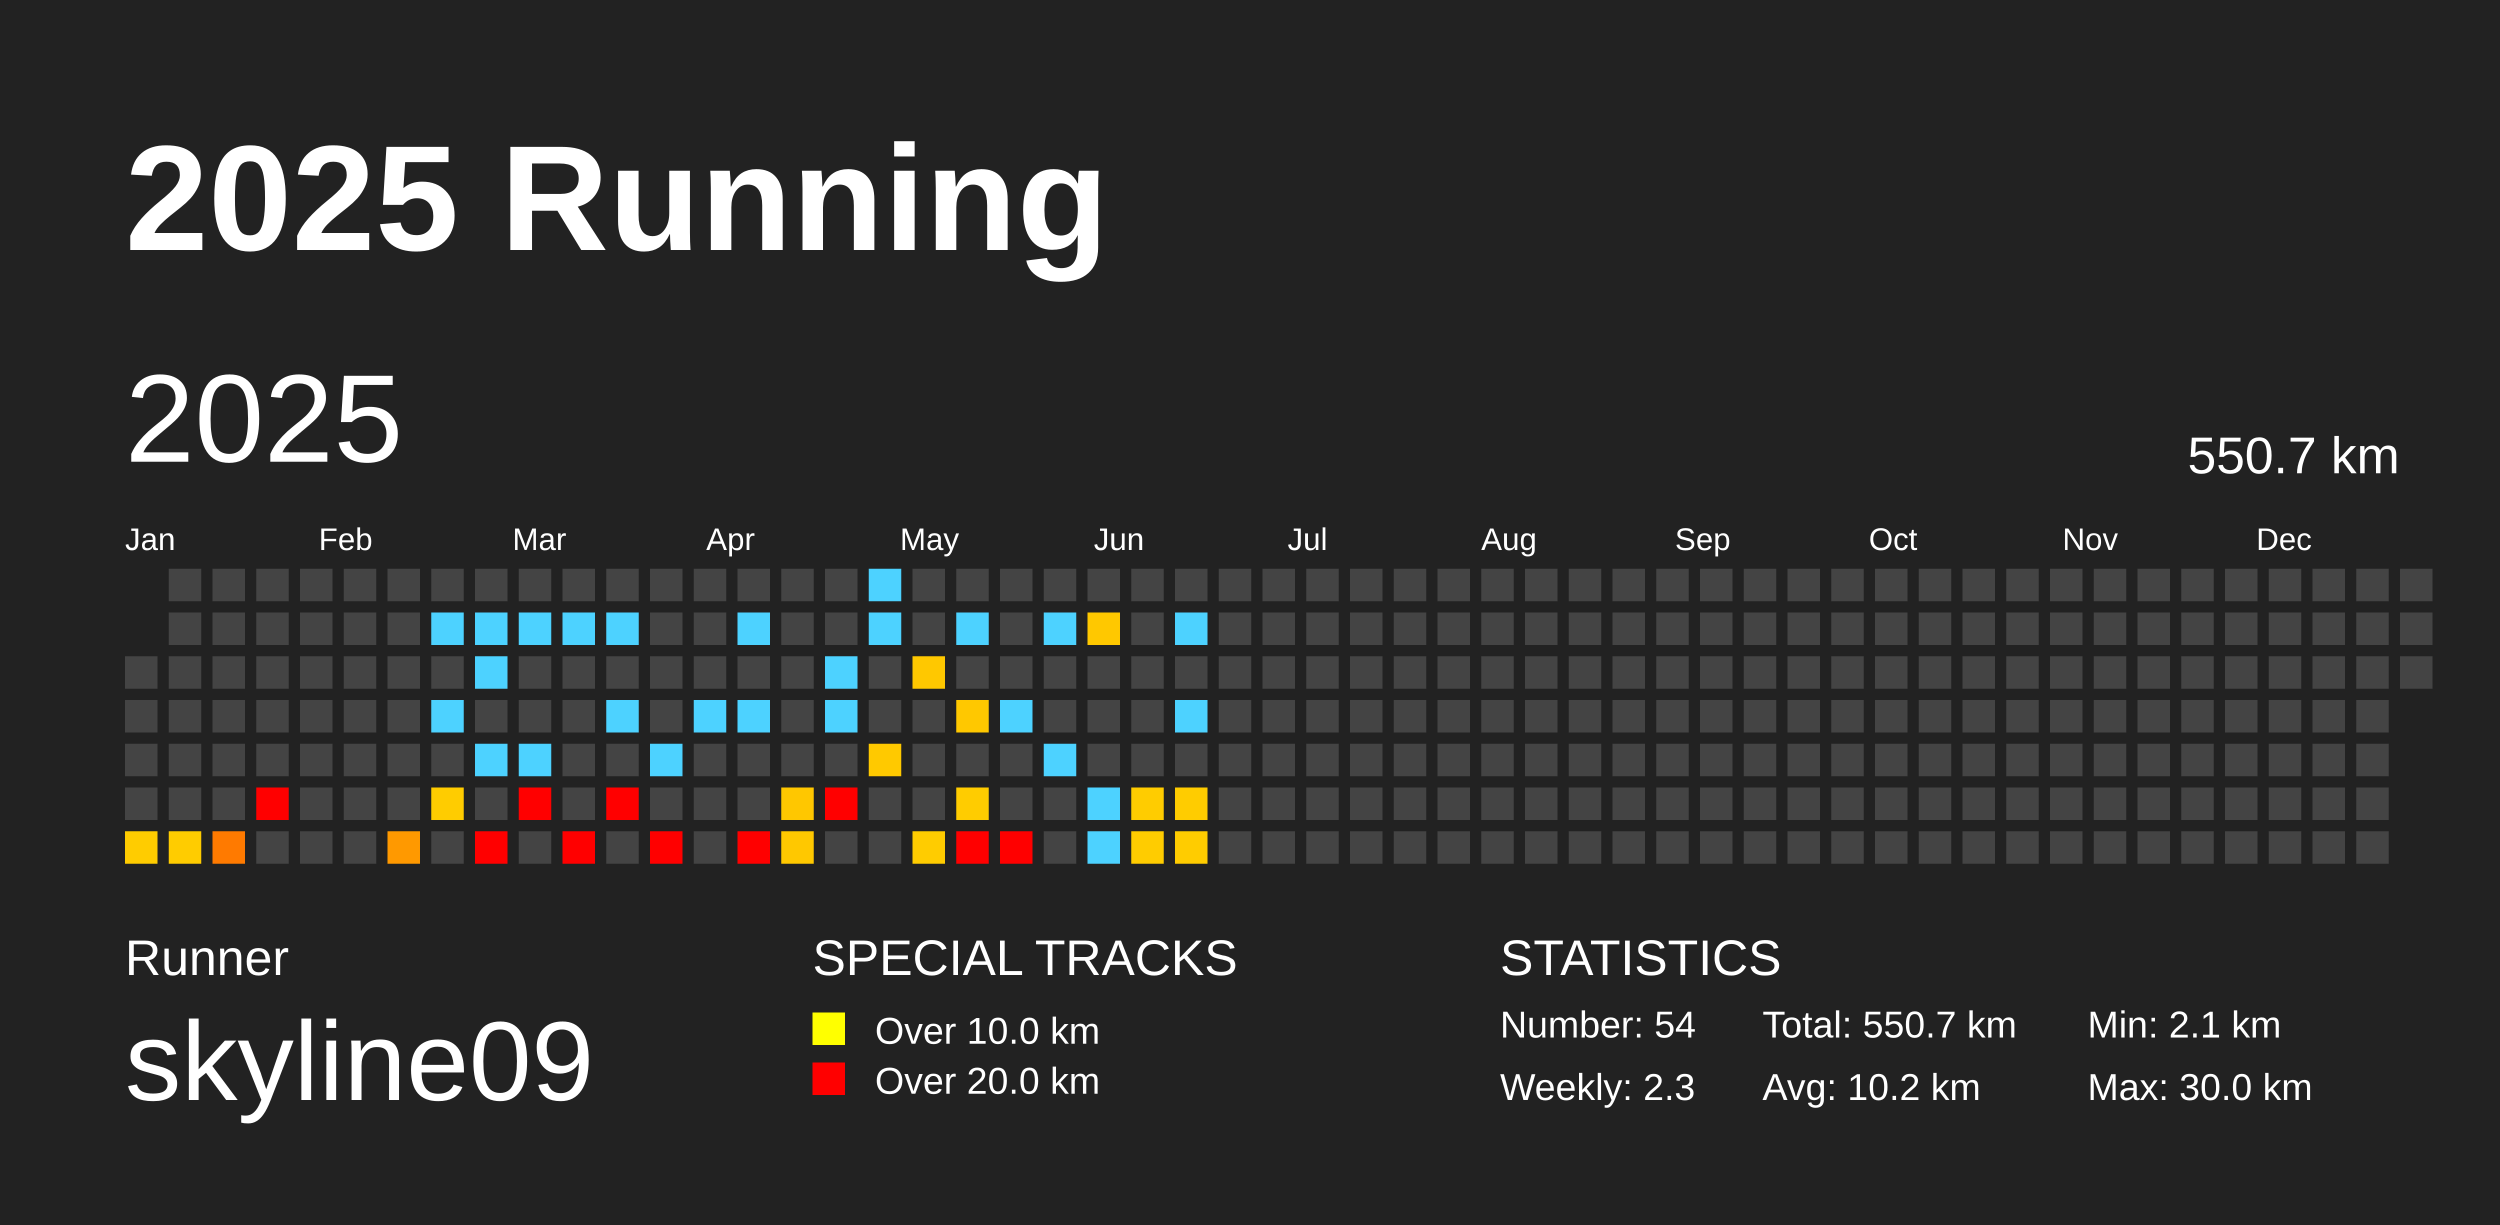
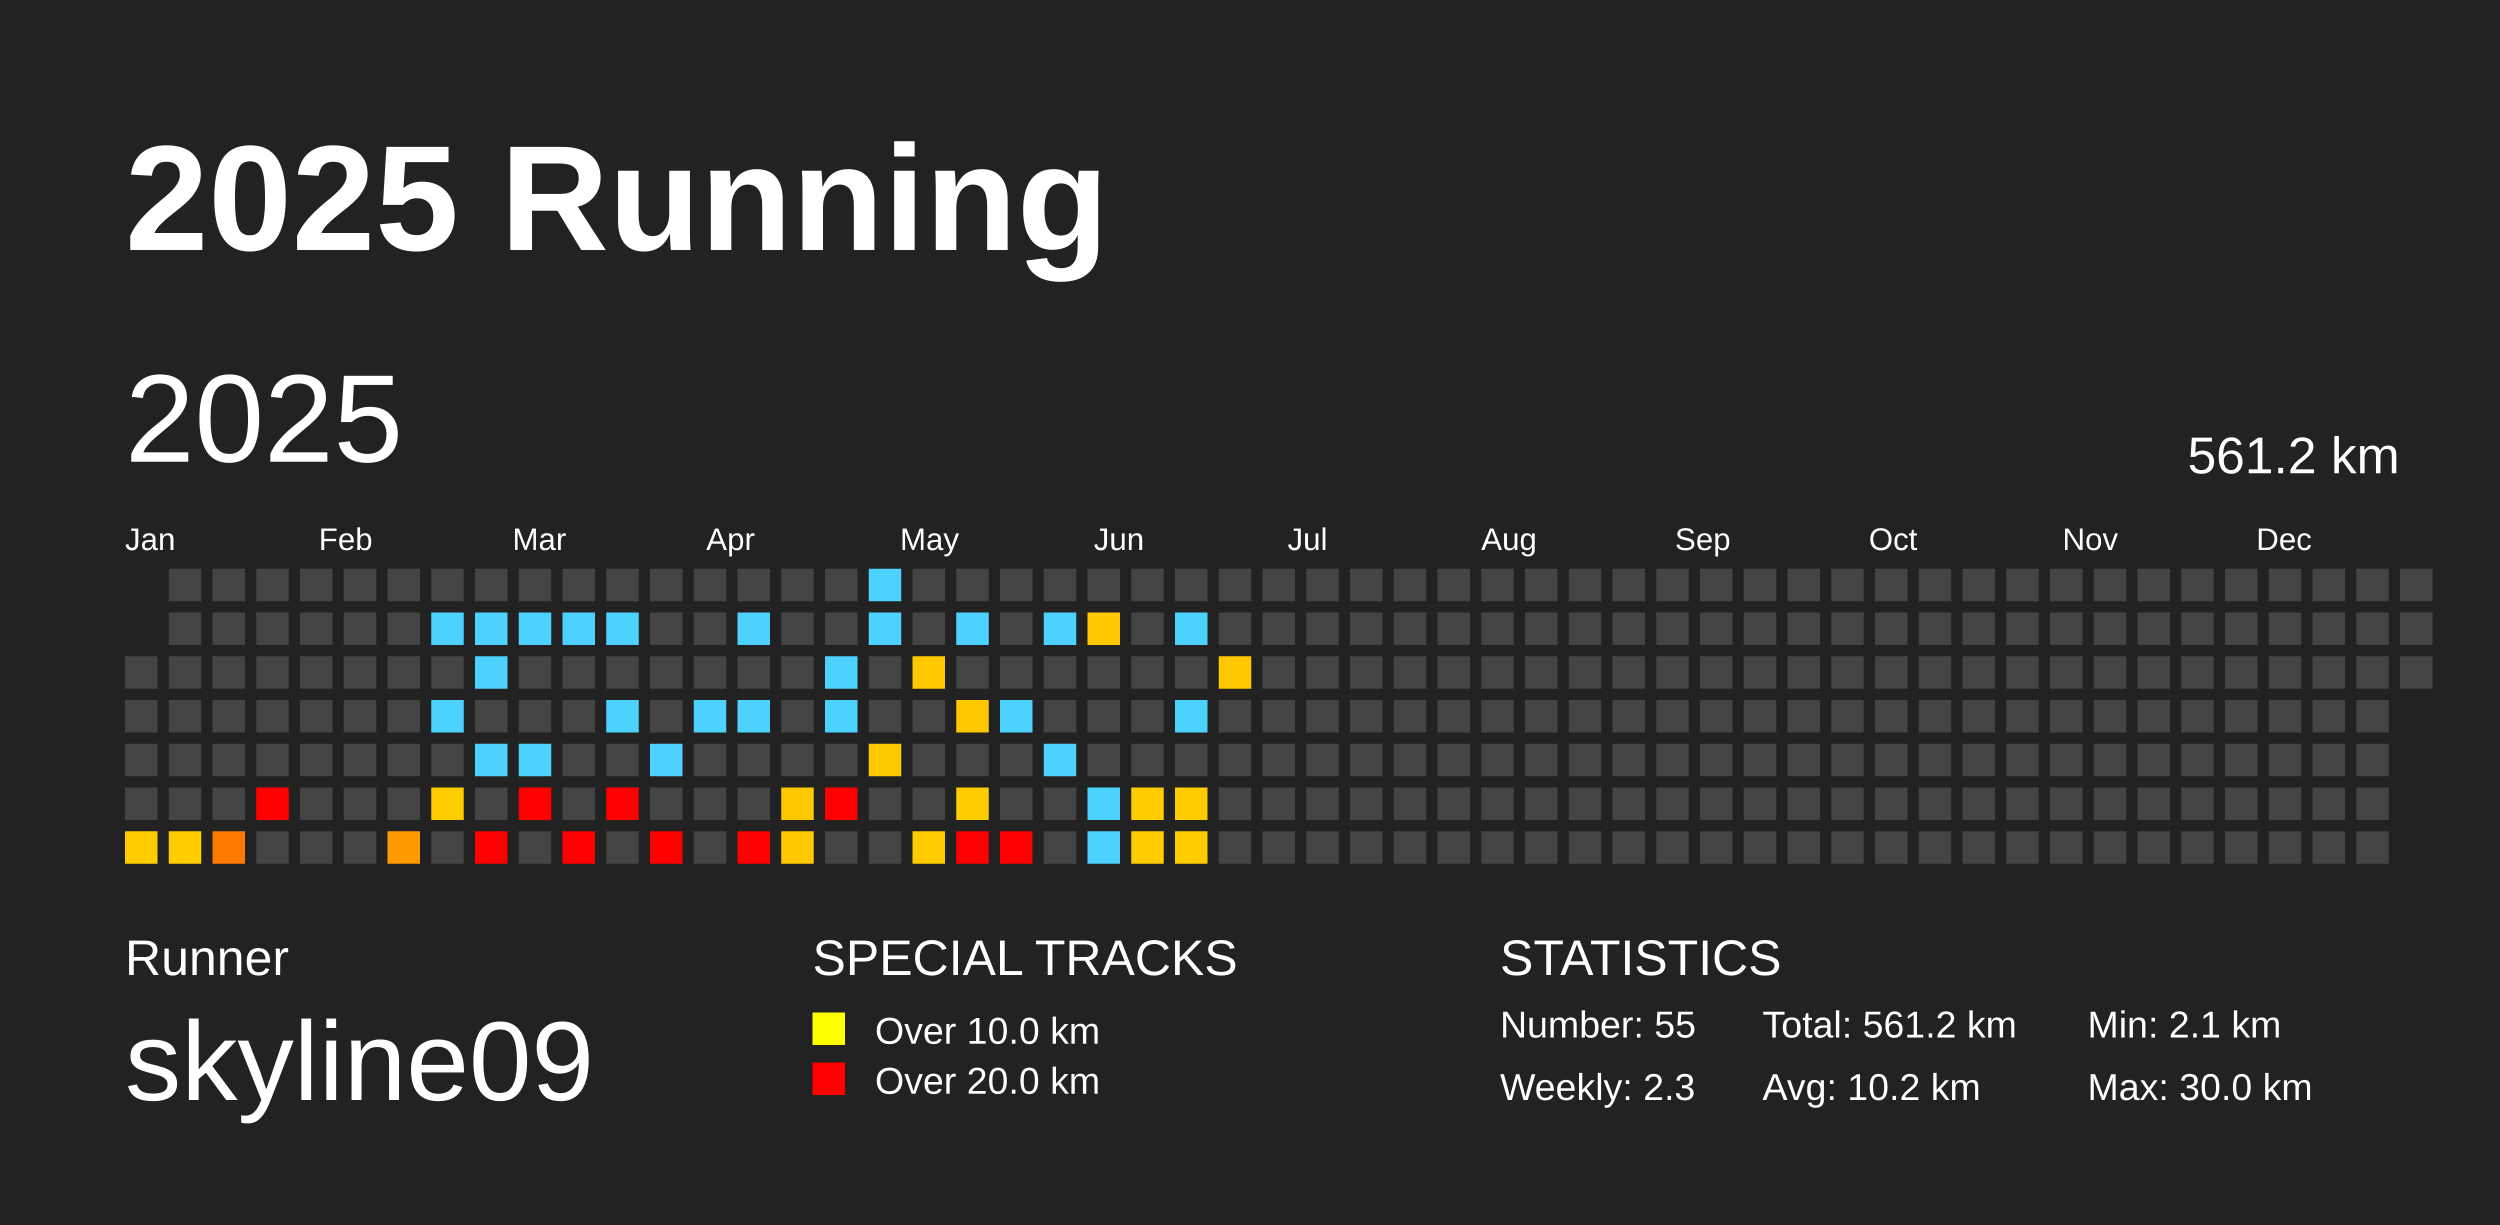
<svg xmlns="http://www.w3.org/2000/svg" baseProfile="full" height="98mm" version="1.1" viewBox="0,0,200,98" width="200mm">
  <defs />
  <rect fill="#222222" height="98" width="200" x="0" y="0" />
  <text fill="#FFFFFF" style="font-size:12px; font-family:Arial; font-weight:bold;" x="10" y="20">2025 Running</text>
  <text fill="#FFFFFF" style="font-size:4px; font-family:Arial" x="10" y="78">Runner</text>
  <text fill="#FFFFFF" style="font-size:9px; font-family:Arial" x="10" y="88">skyline09</text>
  <text fill="#FFFFFF" style="font-size:4px; font-family:Arial" x="65" y="78">SPECIAL TRACKS</text>
  <rect fill="yellow" height="2.6" width="2.6" x="65" y="81" />
  <text fill="#FFFFFF" style="font-size:3px; font-family:Arial" x="70" y="83.5">Over 10.0 km</text>
  <rect fill="red" height="2.6" width="2.6" x="65" y="85" />
  <text fill="#FFFFFF" style="font-size:3px; font-family:Arial" x="70" y="87.5">Over 20.0 km</text>
  <text fill="#FFFFFF" style="font-size:4px; font-family:Arial" x="120" y="78">STATISTICS</text>
-   <text fill="#FFFFFF" style="font-size:3px; font-family:Arial" x="120" y="83">Number: 54</text>
+   <text fill="#FFFFFF" style="font-size:3px; font-family:Arial" x="120" y="83">Number: 55</text>
  <text fill="#FFFFFF" style="font-size:3px; font-family:Arial" x="120" y="88">Weekly: 2.3</text>
-   <text fill="#FFFFFF" style="font-size:3px; font-family:Arial" x="141" y="83">Total: 550.7 km</text>
+   <text fill="#FFFFFF" style="font-size:3px; font-family:Arial" x="141" y="83">Total: 561.2 km</text>
  <text fill="#FFFFFF" style="font-size:3px; font-family:Arial" x="141" y="88">Avg: 10.2 km</text>
  <text fill="#FFFFFF" style="font-size:3px; font-family:Arial" x="167" y="83">Min: 2.1 km</text>
  <text fill="#FFFFFF" style="font-size:3px; font-family:Arial" x="167" y="88">Max: 30.0 km</text>
  <text dominant-baseline="hanging" fill="#FFFFFF" style="font-size:10.0px; font-family:Arial;" x="10" y="30">2025</text>
-   <text dominant-baseline="hanging" fill="#FFFFFF" style="font-size:4.125px; font-family:Arial;" x="175" y="35">550.7 km</text>
+   <text dominant-baseline="hanging" fill="#FFFFFF" style="font-size:4.125px; font-family:Arial;" x="175" y="35">561.2 km</text>
  <text fill="#FFFFFF" style="font-size:2.5px; font-family:Arial" x="10.0" y="44">Jan</text>
  <text fill="#FFFFFF" style="font-size:2.5px; font-family:Arial" x="25.5" y="44">Feb</text>
  <text fill="#FFFFFF" style="font-size:2.5px; font-family:Arial" x="41.0" y="44">Mar</text>
  <text fill="#FFFFFF" style="font-size:2.5px; font-family:Arial" x="56.5" y="44">Apr</text>
  <text fill="#FFFFFF" style="font-size:2.5px; font-family:Arial" x="72.0" y="44">May</text>
  <text fill="#FFFFFF" style="font-size:2.5px; font-family:Arial" x="87.5" y="44">Jun</text>
  <text fill="#FFFFFF" style="font-size:2.5px; font-family:Arial" x="103.0" y="44">Jul</text>
  <text fill="#FFFFFF" style="font-size:2.5px; font-family:Arial" x="118.5" y="44">Aug</text>
  <text fill="#FFFFFF" style="font-size:2.5px; font-family:Arial" x="134.0" y="44">Sep</text>
  <text fill="#FFFFFF" style="font-size:2.5px; font-family:Arial" x="149.5" y="44">Oct</text>
  <text fill="#FFFFFF" style="font-size:2.5px; font-family:Arial" x="165.0" y="44">Nov</text>
  <text fill="#FFFFFF" style="font-size:2.5px; font-family:Arial" x="180.5" y="44">Dec</text>
  <rect fill="#444444" height="2.6" width="2.6" x="10.0" y="52.5" />
  <rect fill="#444444" height="2.6" width="2.6" x="10.0" y="56.0" />
  <rect fill="#444444" height="2.6" width="2.6" x="10.0" y="59.5" />
  <rect fill="#444444" height="2.6" width="2.6" x="10.0" y="63.0" />
  <rect fill="#ffcc00" height="2.6" width="2.6" x="10.0" y="66.5" />
  <rect fill="#444444" height="2.6" width="2.6" x="13.5" y="45.5" />
  <rect fill="#444444" height="2.6" width="2.6" x="13.5" y="49.0" />
  <rect fill="#444444" height="2.6" width="2.6" x="13.5" y="52.5" />
  <rect fill="#444444" height="2.6" width="2.6" x="13.5" y="56.0" />
  <rect fill="#444444" height="2.6" width="2.6" x="13.5" y="59.5" />
  <rect fill="#444444" height="2.6" width="2.6" x="13.5" y="63.0" />
  <rect fill="#ffcc00" height="2.6" width="2.6" x="13.5" y="66.5" />
  <rect fill="#444444" height="2.6" width="2.6" x="17.0" y="45.5" />
  <rect fill="#444444" height="2.6" width="2.6" x="17.0" y="49.0" />
  <rect fill="#444444" height="2.6" width="2.6" x="17.0" y="52.5" />
  <rect fill="#444444" height="2.6" width="2.6" x="17.0" y="56.0" />
  <rect fill="#444444" height="2.6" width="2.6" x="17.0" y="59.5" />
  <rect fill="#444444" height="2.6" width="2.6" x="17.0" y="63.0" />
  <rect fill="#ff7a00" height="2.6" width="2.6" x="17.0" y="66.5" />
  <rect fill="#444444" height="2.6" width="2.6" x="20.5" y="45.5" />
  <rect fill="#444444" height="2.6" width="2.6" x="20.5" y="49.0" />
  <rect fill="#444444" height="2.6" width="2.6" x="20.5" y="52.5" />
  <rect fill="#444444" height="2.6" width="2.6" x="20.5" y="56.0" />
  <rect fill="#444444" height="2.6" width="2.6" x="20.5" y="59.5" />
  <rect fill="red" height="2.6" width="2.6" x="20.5" y="63.0" />
  <rect fill="#444444" height="2.6" width="2.6" x="20.5" y="66.5" />
  <rect fill="#444444" height="2.6" width="2.6" x="24.0" y="45.5" />
  <rect fill="#444444" height="2.6" width="2.6" x="24.0" y="49.0" />
  <rect fill="#444444" height="2.6" width="2.6" x="24.0" y="52.5" />
  <rect fill="#444444" height="2.6" width="2.6" x="24.0" y="56.0" />
  <rect fill="#444444" height="2.6" width="2.6" x="24.0" y="59.5" />
  <rect fill="#444444" height="2.6" width="2.6" x="24.0" y="63.0" />
  <rect fill="#444444" height="2.6" width="2.6" x="24.0" y="66.5" />
  <rect fill="#444444" height="2.6" width="2.6" x="27.5" y="45.5" />
  <rect fill="#444444" height="2.6" width="2.6" x="27.5" y="49.0" />
  <rect fill="#444444" height="2.6" width="2.6" x="27.5" y="52.5" />
  <rect fill="#444444" height="2.6" width="2.6" x="27.5" y="56.0" />
  <rect fill="#444444" height="2.6" width="2.6" x="27.5" y="59.5" />
  <rect fill="#444444" height="2.6" width="2.6" x="27.5" y="63.0" />
  <rect fill="#444444" height="2.6" width="2.6" x="27.5" y="66.5" />
  <rect fill="#444444" height="2.6" width="2.6" x="31.0" y="45.5" />
  <rect fill="#444444" height="2.6" width="2.6" x="31.0" y="49.0" />
  <rect fill="#444444" height="2.6" width="2.6" x="31.0" y="52.5" />
  <rect fill="#444444" height="2.6" width="2.6" x="31.0" y="56.0" />
  <rect fill="#444444" height="2.6" width="2.6" x="31.0" y="59.5" />
  <rect fill="#444444" height="2.6" width="2.6" x="31.0" y="63.0" />
  <rect fill="#ff9900" height="2.6" width="2.6" x="31.0" y="66.5" />
  <rect fill="#444444" height="2.6" width="2.6" x="34.5" y="45.5" />
  <rect fill="#4dd2ff" height="2.6" width="2.6" x="34.5" y="49.0" />
  <rect fill="#444444" height="2.6" width="2.6" x="34.5" y="52.5" />
  <rect fill="#4dd2ff" height="2.6" width="2.6" x="34.5" y="56.0" />
  <rect fill="#444444" height="2.6" width="2.6" x="34.5" y="59.5" />
  <rect fill="#ffcc00" height="2.6" width="2.6" x="34.5" y="63.0" />
  <rect fill="#444444" height="2.6" width="2.6" x="34.5" y="66.5" />
  <rect fill="#444444" height="2.6" width="2.6" x="38.0" y="45.5" />
  <rect fill="#4dd2ff" height="2.6" width="2.6" x="38.0" y="49.0" />
  <rect fill="#4dd2ff" height="2.6" width="2.6" x="38.0" y="52.5" />
  <rect fill="#444444" height="2.6" width="2.6" x="38.0" y="56.0" />
  <rect fill="#4dd2ff" height="2.6" width="2.6" x="38.0" y="59.5" />
  <rect fill="#444444" height="2.6" width="2.6" x="38.0" y="63.0" />
  <rect fill="red" height="2.6" width="2.6" x="38.0" y="66.5" />
  <rect fill="#444444" height="2.6" width="2.6" x="41.5" y="45.5" />
  <rect fill="#4dd2ff" height="2.6" width="2.6" x="41.5" y="49.0" />
  <rect fill="#444444" height="2.6" width="2.6" x="41.5" y="52.5" />
  <rect fill="#444444" height="2.6" width="2.6" x="41.5" y="56.0" />
  <rect fill="#4dd2ff" height="2.6" width="2.6" x="41.5" y="59.5" />
  <rect fill="red" height="2.6" width="2.6" x="41.5" y="63.0" />
  <rect fill="#444444" height="2.6" width="2.6" x="41.5" y="66.5" />
  <rect fill="#444444" height="2.6" width="2.6" x="45.0" y="45.5" />
  <rect fill="#4dd2ff" height="2.6" width="2.6" x="45.0" y="49.0" />
  <rect fill="#444444" height="2.6" width="2.6" x="45.0" y="52.5" />
  <rect fill="#444444" height="2.6" width="2.6" x="45.0" y="56.0" />
  <rect fill="#444444" height="2.6" width="2.6" x="45.0" y="59.5" />
  <rect fill="#444444" height="2.6" width="2.6" x="45.0" y="63.0" />
  <rect fill="red" height="2.6" width="2.6" x="45.0" y="66.5" />
  <rect fill="#444444" height="2.6" width="2.6" x="48.5" y="45.5" />
  <rect fill="#4dd2ff" height="2.6" width="2.6" x="48.5" y="49.0" />
  <rect fill="#444444" height="2.6" width="2.6" x="48.5" y="52.5" />
  <rect fill="#4dd2ff" height="2.6" width="2.6" x="48.5" y="56.0" />
  <rect fill="#444444" height="2.6" width="2.6" x="48.5" y="59.5" />
  <rect fill="red" height="2.6" width="2.6" x="48.5" y="63.0" />
  <rect fill="#444444" height="2.6" width="2.6" x="48.5" y="66.5" />
  <rect fill="#444444" height="2.6" width="2.6" x="52.0" y="45.5" />
  <rect fill="#444444" height="2.6" width="2.6" x="52.0" y="49.0" />
  <rect fill="#444444" height="2.6" width="2.6" x="52.0" y="52.5" />
  <rect fill="#444444" height="2.6" width="2.6" x="52.0" y="56.0" />
  <rect fill="#4dd2ff" height="2.6" width="2.6" x="52.0" y="59.5" />
  <rect fill="#444444" height="2.6" width="2.6" x="52.0" y="63.0" />
  <rect fill="red" height="2.6" width="2.6" x="52.0" y="66.5" />
  <rect fill="#444444" height="2.6" width="2.6" x="55.5" y="45.5" />
  <rect fill="#444444" height="2.6" width="2.6" x="55.5" y="49.0" />
  <rect fill="#444444" height="2.6" width="2.6" x="55.5" y="52.5" />
  <rect fill="#4dd2ff" height="2.6" width="2.6" x="55.5" y="56.0" />
  <rect fill="#444444" height="2.6" width="2.6" x="55.5" y="59.5" />
  <rect fill="#444444" height="2.6" width="2.6" x="55.5" y="63.0" />
  <rect fill="#444444" height="2.6" width="2.6" x="55.5" y="66.5" />
  <rect fill="#444444" height="2.6" width="2.6" x="59.0" y="45.5" />
  <rect fill="#4dd2ff" height="2.6" width="2.6" x="59.0" y="49.0" />
  <rect fill="#444444" height="2.6" width="2.6" x="59.0" y="52.5" />
  <rect fill="#4dd2ff" height="2.6" width="2.6" x="59.0" y="56.0" />
  <rect fill="#444444" height="2.6" width="2.6" x="59.0" y="59.5" />
  <rect fill="#444444" height="2.6" width="2.6" x="59.0" y="63.0" />
  <rect fill="red" height="2.6" width="2.6" x="59.0" y="66.5" />
  <rect fill="#444444" height="2.6" width="2.6" x="62.5" y="45.5" />
  <rect fill="#444444" height="2.6" width="2.6" x="62.5" y="49.0" />
  <rect fill="#444444" height="2.6" width="2.6" x="62.5" y="52.5" />
  <rect fill="#444444" height="2.6" width="2.6" x="62.5" y="56.0" />
  <rect fill="#444444" height="2.6" width="2.6" x="62.5" y="59.5" />
  <rect fill="#ffc700" height="2.6" width="2.6" x="62.5" y="63.0" />
  <rect fill="#ffc800" height="2.6" width="2.6" x="62.5" y="66.5" />
  <rect fill="#444444" height="2.6" width="2.6" x="66.0" y="45.5" />
  <rect fill="#444444" height="2.6" width="2.6" x="66.0" y="49.0" />
  <rect fill="#4dd2ff" height="2.6" width="2.6" x="66.0" y="52.5" />
  <rect fill="#4dd2ff" height="2.6" width="2.6" x="66.0" y="56.0" />
  <rect fill="#444444" height="2.6" width="2.6" x="66.0" y="59.5" />
  <rect fill="red" height="2.6" width="2.6" x="66.0" y="63.0" />
  <rect fill="#444444" height="2.6" width="2.6" x="66.0" y="66.5" />
  <rect fill="#4dd2ff" height="2.6" width="2.6" x="69.5" y="45.5" />
  <rect fill="#4dd2ff" height="2.6" width="2.6" x="69.5" y="49.0" />
  <rect fill="#444444" height="2.6" width="2.6" x="69.5" y="52.5" />
  <rect fill="#444444" height="2.6" width="2.6" x="69.5" y="56.0" />
  <rect fill="#ffc900" height="2.6" width="2.6" x="69.5" y="59.5" />
  <rect fill="#444444" height="2.6" width="2.6" x="69.5" y="63.0" />
  <rect fill="#444444" height="2.6" width="2.6" x="69.5" y="66.5" />
  <rect fill="#444444" height="2.6" width="2.6" x="73.0" y="45.5" />
  <rect fill="#444444" height="2.6" width="2.6" x="73.0" y="49.0" />
  <rect fill="#ffc800" height="2.6" width="2.6" x="73.0" y="52.5" />
  <rect fill="#444444" height="2.6" width="2.6" x="73.0" y="56.0" />
  <rect fill="#444444" height="2.6" width="2.6" x="73.0" y="59.5" />
  <rect fill="#444444" height="2.6" width="2.6" x="73.0" y="63.0" />
  <rect fill="#ffcc00" height="2.6" width="2.6" x="73.0" y="66.5" />
  <rect fill="#444444" height="2.6" width="2.6" x="76.5" y="45.5" />
  <rect fill="#4dd2ff" height="2.6" width="2.6" x="76.5" y="49.0" />
  <rect fill="#444444" height="2.6" width="2.6" x="76.5" y="52.5" />
  <rect fill="#ffc800" height="2.6" width="2.6" x="76.5" y="56.0" />
  <rect fill="#444444" height="2.6" width="2.6" x="76.5" y="59.5" />
  <rect fill="#ffcc00" height="2.6" width="2.6" x="76.5" y="63.0" />
  <rect fill="red" height="2.6" width="2.6" x="76.5" y="66.5" />
  <rect fill="#444444" height="2.6" width="2.6" x="80.0" y="45.5" />
  <rect fill="#444444" height="2.6" width="2.6" x="80.0" y="49.0" />
  <rect fill="#444444" height="2.6" width="2.6" x="80.0" y="52.5" />
  <rect fill="#4dd2ff" height="2.6" width="2.6" x="80.0" y="56.0" />
  <rect fill="#444444" height="2.6" width="2.6" x="80.0" y="59.5" />
  <rect fill="#444444" height="2.6" width="2.6" x="80.0" y="63.0" />
  <rect fill="red" height="2.6" width="2.6" x="80.0" y="66.5" />
  <rect fill="#444444" height="2.6" width="2.6" x="83.5" y="45.5" />
  <rect fill="#4dd2ff" height="2.6" width="2.6" x="83.5" y="49.0" />
  <rect fill="#444444" height="2.6" width="2.6" x="83.5" y="52.5" />
  <rect fill="#444444" height="2.6" width="2.6" x="83.5" y="56.0" />
  <rect fill="#4dd2ff" height="2.6" width="2.6" x="83.5" y="59.5" />
  <rect fill="#444444" height="2.6" width="2.6" x="83.5" y="63.0" />
  <rect fill="#444444" height="2.6" width="2.6" x="83.5" y="66.5" />
  <rect fill="#444444" height="2.6" width="2.6" x="87.0" y="45.5" />
  <rect fill="#ffc800" height="2.6" width="2.6" x="87.0" y="49.0" />
  <rect fill="#444444" height="2.6" width="2.6" x="87.0" y="52.5" />
  <rect fill="#444444" height="2.6" width="2.6" x="87.0" y="56.0" />
  <rect fill="#444444" height="2.6" width="2.6" x="87.0" y="59.5" />
  <rect fill="#4dd2ff" height="2.6" width="2.6" x="87.0" y="63.0" />
  <rect fill="#4dd2ff" height="2.6" width="2.6" x="87.0" y="66.5" />
  <rect fill="#444444" height="2.6" width="2.6" x="90.5" y="45.5" />
  <rect fill="#444444" height="2.6" width="2.6" x="90.5" y="49.0" />
  <rect fill="#444444" height="2.6" width="2.6" x="90.5" y="52.5" />
  <rect fill="#444444" height="2.6" width="2.6" x="90.5" y="56.0" />
  <rect fill="#444444" height="2.6" width="2.6" x="90.5" y="59.5" />
  <rect fill="#ffcc00" height="2.6" width="2.6" x="90.5" y="63.0" />
  <rect fill="#ffcc00" height="2.6" width="2.6" x="90.5" y="66.5" />
  <rect fill="#444444" height="2.6" width="2.6" x="94.0" y="45.5" />
  <rect fill="#4dd2ff" height="2.6" width="2.6" x="94.0" y="49.0" />
  <rect fill="#444444" height="2.6" width="2.6" x="94.0" y="52.5" />
  <rect fill="#4dd2ff" height="2.6" width="2.6" x="94.0" y="56.0" />
  <rect fill="#444444" height="2.6" width="2.6" x="94.0" y="59.5" />
  <rect fill="#ffcc00" height="2.6" width="2.6" x="94.0" y="63.0" />
  <rect fill="#ffcc00" height="2.6" width="2.6" x="94.0" y="66.5" />
  <rect fill="#444444" height="2.6" width="2.6" x="97.5" y="45.5" />
  <rect fill="#444444" height="2.6" width="2.6" x="97.5" y="49.0" />
-   <rect fill="#444444" height="2.6" width="2.6" x="97.5" y="52.5" />
+   <rect fill="#ffc800" height="2.6" width="2.6" x="97.5" y="52.5" />
  <rect fill="#444444" height="2.6" width="2.6" x="97.5" y="56.0" />
  <rect fill="#444444" height="2.6" width="2.6" x="97.5" y="59.5" />
  <rect fill="#444444" height="2.6" width="2.6" x="97.5" y="63.0" />
  <rect fill="#444444" height="2.6" width="2.6" x="97.5" y="66.5" />
  <rect fill="#444444" height="2.6" width="2.6" x="101.0" y="45.5" />
  <rect fill="#444444" height="2.6" width="2.6" x="101.0" y="49.0" />
  <rect fill="#444444" height="2.6" width="2.6" x="101.0" y="52.5" />
  <rect fill="#444444" height="2.6" width="2.6" x="101.0" y="56.0" />
  <rect fill="#444444" height="2.6" width="2.6" x="101.0" y="59.5" />
  <rect fill="#444444" height="2.6" width="2.6" x="101.0" y="63.0" />
  <rect fill="#444444" height="2.6" width="2.6" x="101.0" y="66.5" />
  <rect fill="#444444" height="2.6" width="2.6" x="104.5" y="45.5" />
  <rect fill="#444444" height="2.6" width="2.6" x="104.5" y="49.0" />
  <rect fill="#444444" height="2.6" width="2.6" x="104.5" y="52.5" />
  <rect fill="#444444" height="2.6" width="2.6" x="104.5" y="56.0" />
  <rect fill="#444444" height="2.6" width="2.6" x="104.5" y="59.5" />
  <rect fill="#444444" height="2.6" width="2.6" x="104.5" y="63.0" />
  <rect fill="#444444" height="2.6" width="2.6" x="104.5" y="66.5" />
  <rect fill="#444444" height="2.6" width="2.6" x="108.0" y="45.5" />
  <rect fill="#444444" height="2.6" width="2.6" x="108.0" y="49.0" />
  <rect fill="#444444" height="2.6" width="2.6" x="108.0" y="52.5" />
  <rect fill="#444444" height="2.6" width="2.6" x="108.0" y="56.0" />
  <rect fill="#444444" height="2.6" width="2.6" x="108.0" y="59.5" />
  <rect fill="#444444" height="2.6" width="2.6" x="108.0" y="63.0" />
  <rect fill="#444444" height="2.6" width="2.6" x="108.0" y="66.5" />
  <rect fill="#444444" height="2.6" width="2.6" x="111.5" y="45.5" />
  <rect fill="#444444" height="2.6" width="2.6" x="111.5" y="49.0" />
  <rect fill="#444444" height="2.6" width="2.6" x="111.5" y="52.5" />
  <rect fill="#444444" height="2.6" width="2.6" x="111.5" y="56.0" />
  <rect fill="#444444" height="2.6" width="2.6" x="111.5" y="59.5" />
  <rect fill="#444444" height="2.6" width="2.6" x="111.5" y="63.0" />
  <rect fill="#444444" height="2.6" width="2.6" x="111.5" y="66.5" />
  <rect fill="#444444" height="2.6" width="2.6" x="115.0" y="45.5" />
  <rect fill="#444444" height="2.6" width="2.6" x="115.0" y="49.0" />
  <rect fill="#444444" height="2.6" width="2.6" x="115.0" y="52.5" />
  <rect fill="#444444" height="2.6" width="2.6" x="115.0" y="56.0" />
  <rect fill="#444444" height="2.6" width="2.6" x="115.0" y="59.5" />
  <rect fill="#444444" height="2.6" width="2.6" x="115.0" y="63.0" />
  <rect fill="#444444" height="2.6" width="2.6" x="115.0" y="66.5" />
  <rect fill="#444444" height="2.6" width="2.6" x="118.5" y="45.5" />
  <rect fill="#444444" height="2.6" width="2.6" x="118.5" y="49.0" />
  <rect fill="#444444" height="2.6" width="2.6" x="118.5" y="52.5" />
  <rect fill="#444444" height="2.6" width="2.6" x="118.5" y="56.0" />
  <rect fill="#444444" height="2.6" width="2.6" x="118.5" y="59.5" />
  <rect fill="#444444" height="2.6" width="2.6" x="118.5" y="63.0" />
  <rect fill="#444444" height="2.6" width="2.6" x="118.5" y="66.5" />
  <rect fill="#444444" height="2.6" width="2.6" x="122.0" y="45.5" />
  <rect fill="#444444" height="2.6" width="2.6" x="122.0" y="49.0" />
  <rect fill="#444444" height="2.6" width="2.6" x="122.0" y="52.5" />
  <rect fill="#444444" height="2.6" width="2.6" x="122.0" y="56.0" />
  <rect fill="#444444" height="2.6" width="2.6" x="122.0" y="59.5" />
  <rect fill="#444444" height="2.6" width="2.6" x="122.0" y="63.0" />
  <rect fill="#444444" height="2.6" width="2.6" x="122.0" y="66.5" />
  <rect fill="#444444" height="2.6" width="2.6" x="125.5" y="45.5" />
  <rect fill="#444444" height="2.6" width="2.6" x="125.5" y="49.0" />
  <rect fill="#444444" height="2.6" width="2.6" x="125.5" y="52.5" />
  <rect fill="#444444" height="2.6" width="2.6" x="125.5" y="56.0" />
  <rect fill="#444444" height="2.6" width="2.6" x="125.5" y="59.5" />
  <rect fill="#444444" height="2.6" width="2.6" x="125.5" y="63.0" />
  <rect fill="#444444" height="2.6" width="2.6" x="125.5" y="66.5" />
  <rect fill="#444444" height="2.6" width="2.6" x="129.0" y="45.5" />
  <rect fill="#444444" height="2.6" width="2.6" x="129.0" y="49.0" />
  <rect fill="#444444" height="2.6" width="2.6" x="129.0" y="52.5" />
  <rect fill="#444444" height="2.6" width="2.6" x="129.0" y="56.0" />
  <rect fill="#444444" height="2.6" width="2.6" x="129.0" y="59.5" />
  <rect fill="#444444" height="2.6" width="2.6" x="129.0" y="63.0" />
  <rect fill="#444444" height="2.6" width="2.6" x="129.0" y="66.5" />
  <rect fill="#444444" height="2.6" width="2.6" x="132.5" y="45.5" />
  <rect fill="#444444" height="2.6" width="2.6" x="132.5" y="49.0" />
  <rect fill="#444444" height="2.6" width="2.6" x="132.5" y="52.5" />
  <rect fill="#444444" height="2.6" width="2.6" x="132.5" y="56.0" />
  <rect fill="#444444" height="2.6" width="2.6" x="132.5" y="59.5" />
  <rect fill="#444444" height="2.6" width="2.6" x="132.5" y="63.0" />
  <rect fill="#444444" height="2.6" width="2.6" x="132.5" y="66.5" />
  <rect fill="#444444" height="2.6" width="2.6" x="136.0" y="45.5" />
  <rect fill="#444444" height="2.6" width="2.6" x="136.0" y="49.0" />
  <rect fill="#444444" height="2.6" width="2.6" x="136.0" y="52.5" />
  <rect fill="#444444" height="2.6" width="2.6" x="136.0" y="56.0" />
  <rect fill="#444444" height="2.6" width="2.6" x="136.0" y="59.5" />
  <rect fill="#444444" height="2.6" width="2.6" x="136.0" y="63.0" />
  <rect fill="#444444" height="2.6" width="2.6" x="136.0" y="66.5" />
  <rect fill="#444444" height="2.6" width="2.6" x="139.5" y="45.5" />
  <rect fill="#444444" height="2.6" width="2.6" x="139.5" y="49.0" />
  <rect fill="#444444" height="2.6" width="2.6" x="139.5" y="52.5" />
  <rect fill="#444444" height="2.6" width="2.6" x="139.5" y="56.0" />
  <rect fill="#444444" height="2.6" width="2.6" x="139.5" y="59.5" />
  <rect fill="#444444" height="2.6" width="2.6" x="139.5" y="63.0" />
  <rect fill="#444444" height="2.6" width="2.6" x="139.5" y="66.5" />
  <rect fill="#444444" height="2.6" width="2.6" x="143.0" y="45.5" />
  <rect fill="#444444" height="2.6" width="2.6" x="143.0" y="49.0" />
  <rect fill="#444444" height="2.6" width="2.6" x="143.0" y="52.5" />
  <rect fill="#444444" height="2.6" width="2.6" x="143.0" y="56.0" />
  <rect fill="#444444" height="2.6" width="2.6" x="143.0" y="59.5" />
  <rect fill="#444444" height="2.6" width="2.6" x="143.0" y="63.0" />
  <rect fill="#444444" height="2.6" width="2.6" x="143.0" y="66.5" />
  <rect fill="#444444" height="2.6" width="2.6" x="146.5" y="45.5" />
  <rect fill="#444444" height="2.6" width="2.6" x="146.5" y="49.0" />
  <rect fill="#444444" height="2.6" width="2.6" x="146.5" y="52.5" />
  <rect fill="#444444" height="2.6" width="2.6" x="146.5" y="56.0" />
  <rect fill="#444444" height="2.6" width="2.6" x="146.5" y="59.5" />
  <rect fill="#444444" height="2.6" width="2.6" x="146.5" y="63.0" />
  <rect fill="#444444" height="2.6" width="2.6" x="146.5" y="66.5" />
  <rect fill="#444444" height="2.6" width="2.6" x="150.0" y="45.5" />
  <rect fill="#444444" height="2.6" width="2.6" x="150.0" y="49.0" />
  <rect fill="#444444" height="2.6" width="2.6" x="150.0" y="52.5" />
  <rect fill="#444444" height="2.6" width="2.6" x="150.0" y="56.0" />
  <rect fill="#444444" height="2.6" width="2.6" x="150.0" y="59.5" />
  <rect fill="#444444" height="2.6" width="2.6" x="150.0" y="63.0" />
  <rect fill="#444444" height="2.6" width="2.6" x="150.0" y="66.5" />
  <rect fill="#444444" height="2.6" width="2.6" x="153.5" y="45.5" />
  <rect fill="#444444" height="2.6" width="2.6" x="153.5" y="49.0" />
  <rect fill="#444444" height="2.6" width="2.6" x="153.5" y="52.5" />
  <rect fill="#444444" height="2.6" width="2.6" x="153.5" y="56.0" />
  <rect fill="#444444" height="2.6" width="2.6" x="153.5" y="59.5" />
  <rect fill="#444444" height="2.6" width="2.6" x="153.5" y="63.0" />
  <rect fill="#444444" height="2.6" width="2.6" x="153.5" y="66.5" />
  <rect fill="#444444" height="2.6" width="2.6" x="157.0" y="45.5" />
  <rect fill="#444444" height="2.6" width="2.6" x="157.0" y="49.0" />
  <rect fill="#444444" height="2.6" width="2.6" x="157.0" y="52.5" />
  <rect fill="#444444" height="2.6" width="2.6" x="157.0" y="56.0" />
  <rect fill="#444444" height="2.6" width="2.6" x="157.0" y="59.5" />
  <rect fill="#444444" height="2.6" width="2.6" x="157.0" y="63.0" />
  <rect fill="#444444" height="2.6" width="2.6" x="157.0" y="66.5" />
  <rect fill="#444444" height="2.6" width="2.6" x="160.5" y="45.5" />
  <rect fill="#444444" height="2.6" width="2.6" x="160.5" y="49.0" />
  <rect fill="#444444" height="2.6" width="2.6" x="160.5" y="52.5" />
  <rect fill="#444444" height="2.6" width="2.6" x="160.5" y="56.0" />
  <rect fill="#444444" height="2.6" width="2.6" x="160.5" y="59.5" />
  <rect fill="#444444" height="2.6" width="2.6" x="160.5" y="63.0" />
  <rect fill="#444444" height="2.6" width="2.6" x="160.5" y="66.5" />
  <rect fill="#444444" height="2.6" width="2.6" x="164.0" y="45.5" />
  <rect fill="#444444" height="2.6" width="2.6" x="164.0" y="49.0" />
  <rect fill="#444444" height="2.6" width="2.6" x="164.0" y="52.5" />
  <rect fill="#444444" height="2.6" width="2.6" x="164.0" y="56.0" />
  <rect fill="#444444" height="2.6" width="2.6" x="164.0" y="59.5" />
  <rect fill="#444444" height="2.6" width="2.6" x="164.0" y="63.0" />
  <rect fill="#444444" height="2.6" width="2.6" x="164.0" y="66.5" />
  <rect fill="#444444" height="2.6" width="2.6" x="167.5" y="45.5" />
  <rect fill="#444444" height="2.6" width="2.6" x="167.5" y="49.0" />
  <rect fill="#444444" height="2.6" width="2.6" x="167.5" y="52.5" />
  <rect fill="#444444" height="2.6" width="2.6" x="167.5" y="56.0" />
  <rect fill="#444444" height="2.6" width="2.6" x="167.5" y="59.5" />
  <rect fill="#444444" height="2.6" width="2.6" x="167.5" y="63.0" />
  <rect fill="#444444" height="2.6" width="2.6" x="167.5" y="66.5" />
  <rect fill="#444444" height="2.6" width="2.6" x="171.0" y="45.5" />
  <rect fill="#444444" height="2.6" width="2.6" x="171.0" y="49.0" />
  <rect fill="#444444" height="2.6" width="2.6" x="171.0" y="52.5" />
  <rect fill="#444444" height="2.6" width="2.6" x="171.0" y="56.0" />
  <rect fill="#444444" height="2.6" width="2.6" x="171.0" y="59.5" />
  <rect fill="#444444" height="2.6" width="2.6" x="171.0" y="63.0" />
  <rect fill="#444444" height="2.6" width="2.6" x="171.0" y="66.5" />
  <rect fill="#444444" height="2.6" width="2.6" x="174.5" y="45.5" />
  <rect fill="#444444" height="2.6" width="2.6" x="174.5" y="49.0" />
  <rect fill="#444444" height="2.6" width="2.6" x="174.5" y="52.5" />
  <rect fill="#444444" height="2.6" width="2.6" x="174.5" y="56.0" />
  <rect fill="#444444" height="2.6" width="2.6" x="174.5" y="59.5" />
  <rect fill="#444444" height="2.6" width="2.6" x="174.5" y="63.0" />
  <rect fill="#444444" height="2.6" width="2.6" x="174.5" y="66.5" />
  <rect fill="#444444" height="2.6" width="2.6" x="178.0" y="45.5" />
  <rect fill="#444444" height="2.6" width="2.6" x="178.0" y="49.0" />
  <rect fill="#444444" height="2.6" width="2.6" x="178.0" y="52.5" />
  <rect fill="#444444" height="2.6" width="2.6" x="178.0" y="56.0" />
  <rect fill="#444444" height="2.6" width="2.6" x="178.0" y="59.5" />
  <rect fill="#444444" height="2.6" width="2.6" x="178.0" y="63.0" />
  <rect fill="#444444" height="2.6" width="2.6" x="178.0" y="66.5" />
  <rect fill="#444444" height="2.6" width="2.6" x="181.5" y="45.5" />
  <rect fill="#444444" height="2.6" width="2.6" x="181.5" y="49.0" />
  <rect fill="#444444" height="2.6" width="2.6" x="181.5" y="52.5" />
  <rect fill="#444444" height="2.6" width="2.6" x="181.5" y="56.0" />
  <rect fill="#444444" height="2.6" width="2.6" x="181.5" y="59.5" />
  <rect fill="#444444" height="2.6" width="2.6" x="181.5" y="63.0" />
  <rect fill="#444444" height="2.6" width="2.6" x="181.5" y="66.5" />
  <rect fill="#444444" height="2.6" width="2.6" x="185.0" y="45.5" />
  <rect fill="#444444" height="2.6" width="2.6" x="185.0" y="49.0" />
  <rect fill="#444444" height="2.6" width="2.6" x="185.0" y="52.5" />
  <rect fill="#444444" height="2.6" width="2.6" x="185.0" y="56.0" />
  <rect fill="#444444" height="2.6" width="2.6" x="185.0" y="59.5" />
  <rect fill="#444444" height="2.6" width="2.6" x="185.0" y="63.0" />
  <rect fill="#444444" height="2.6" width="2.6" x="185.0" y="66.5" />
  <rect fill="#444444" height="2.6" width="2.6" x="188.5" y="45.5" />
  <rect fill="#444444" height="2.6" width="2.6" x="188.5" y="49.0" />
  <rect fill="#444444" height="2.6" width="2.6" x="188.5" y="52.5" />
  <rect fill="#444444" height="2.6" width="2.6" x="188.5" y="56.0" />
  <rect fill="#444444" height="2.6" width="2.6" x="188.5" y="59.5" />
  <rect fill="#444444" height="2.6" width="2.6" x="188.5" y="63.0" />
  <rect fill="#444444" height="2.6" width="2.6" x="188.5" y="66.5" />
  <rect fill="#444444" height="2.6" width="2.6" x="192.0" y="45.5" />
  <rect fill="#444444" height="2.6" width="2.6" x="192.0" y="49.0" />
  <rect fill="#444444" height="2.6" width="2.6" x="192.0" y="52.5" />
</svg>
